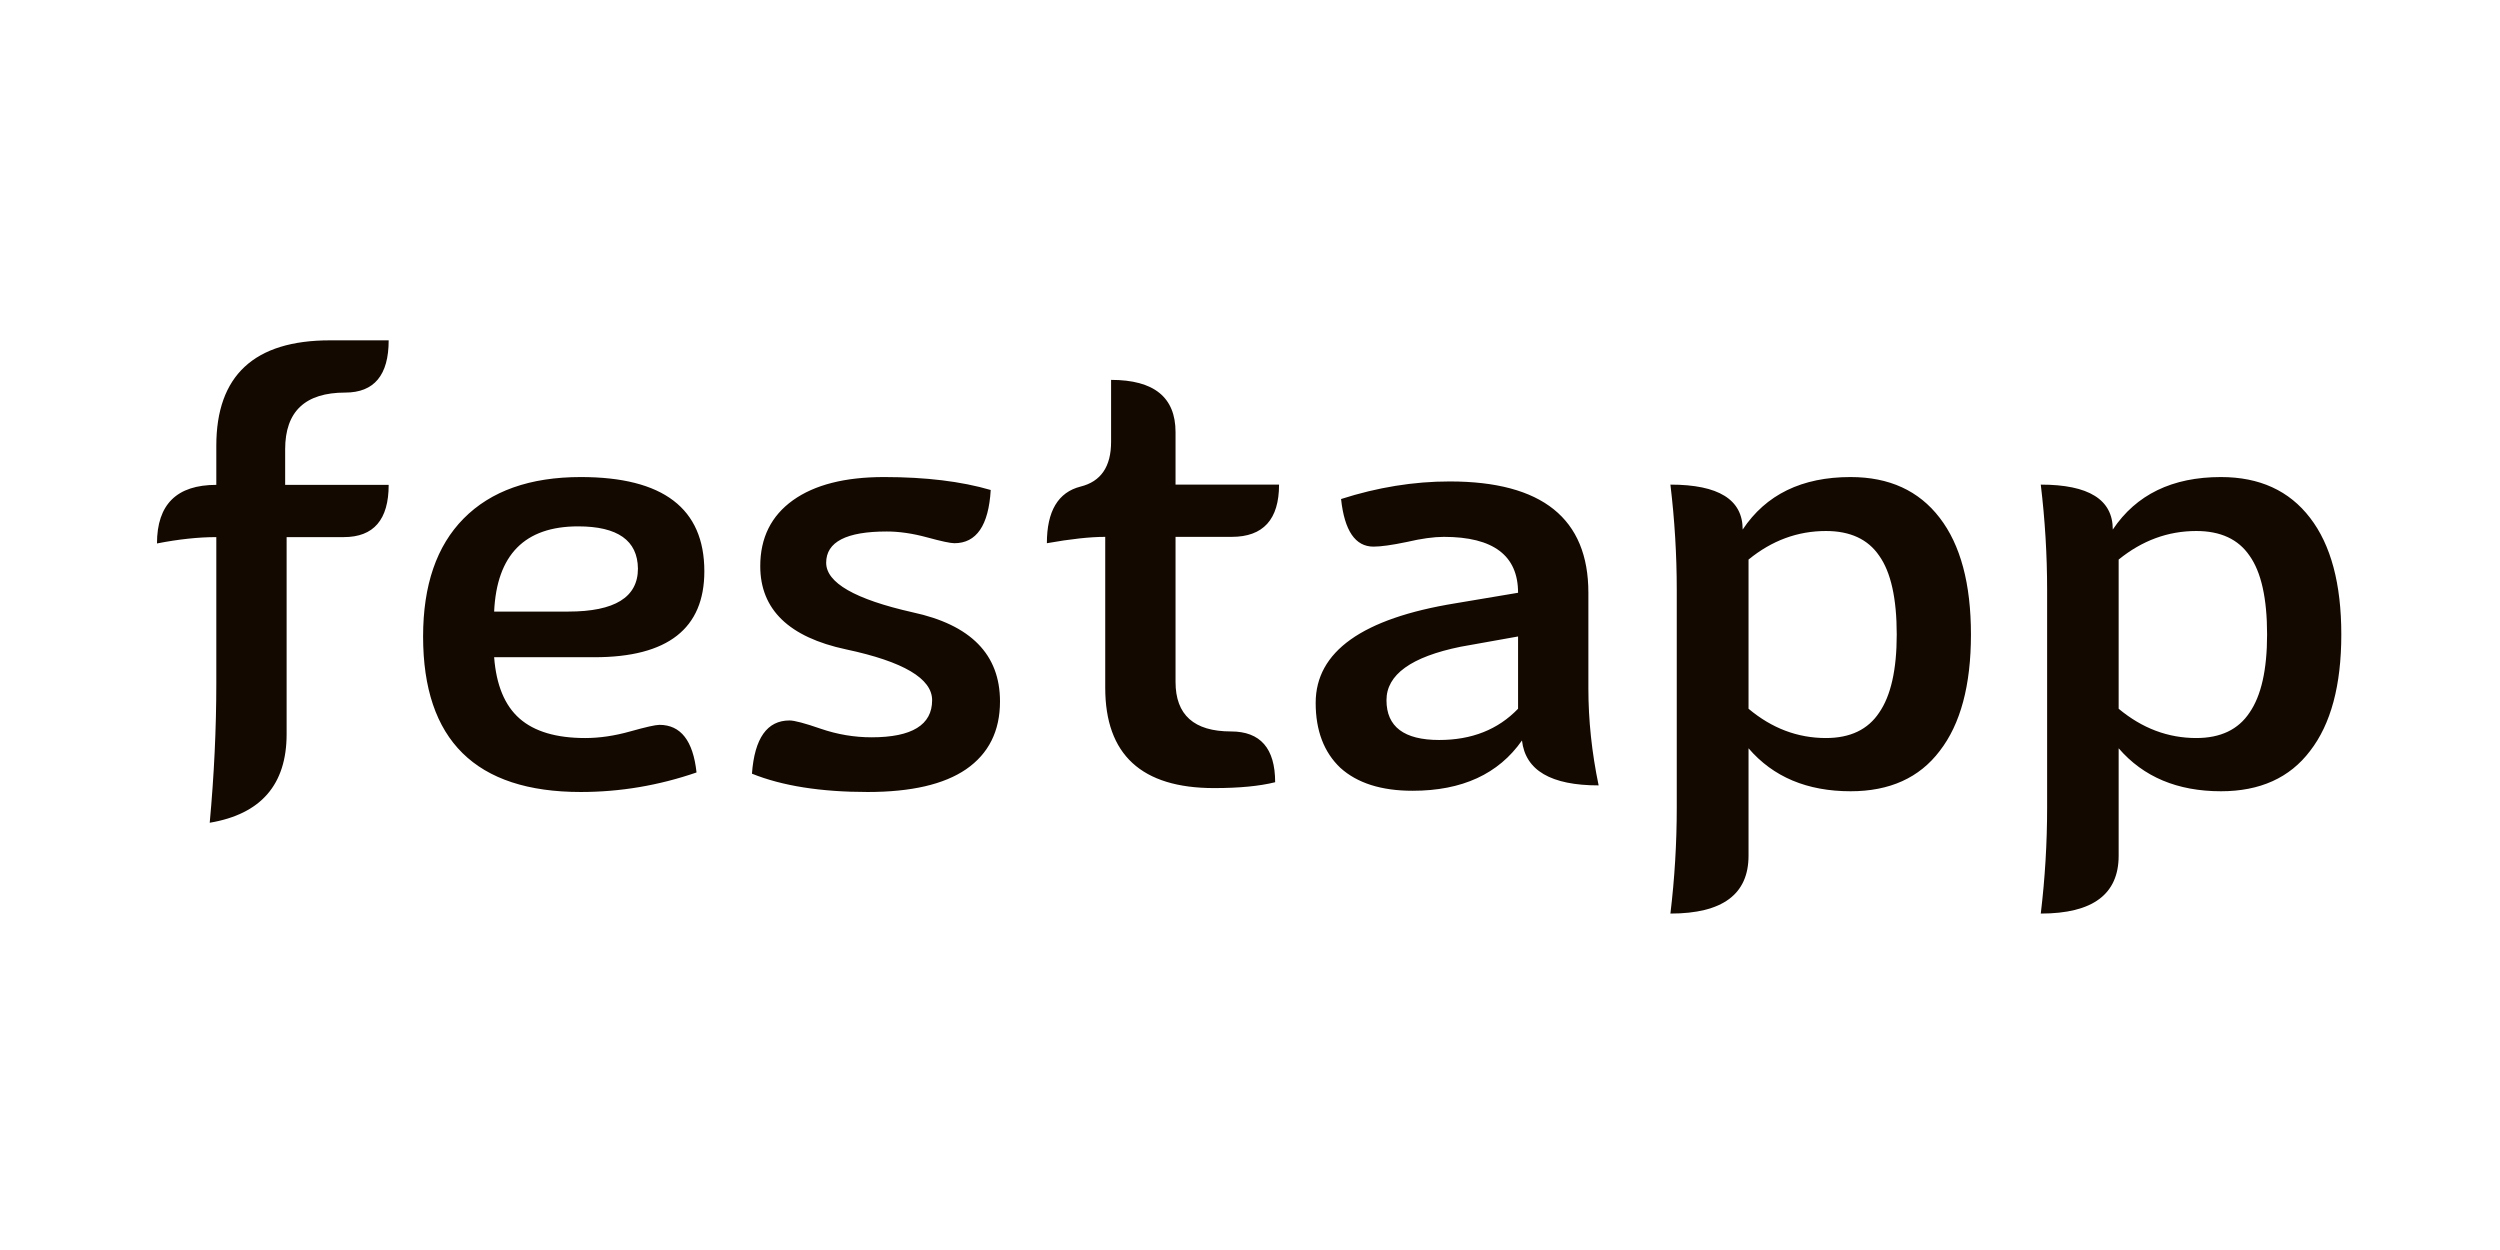
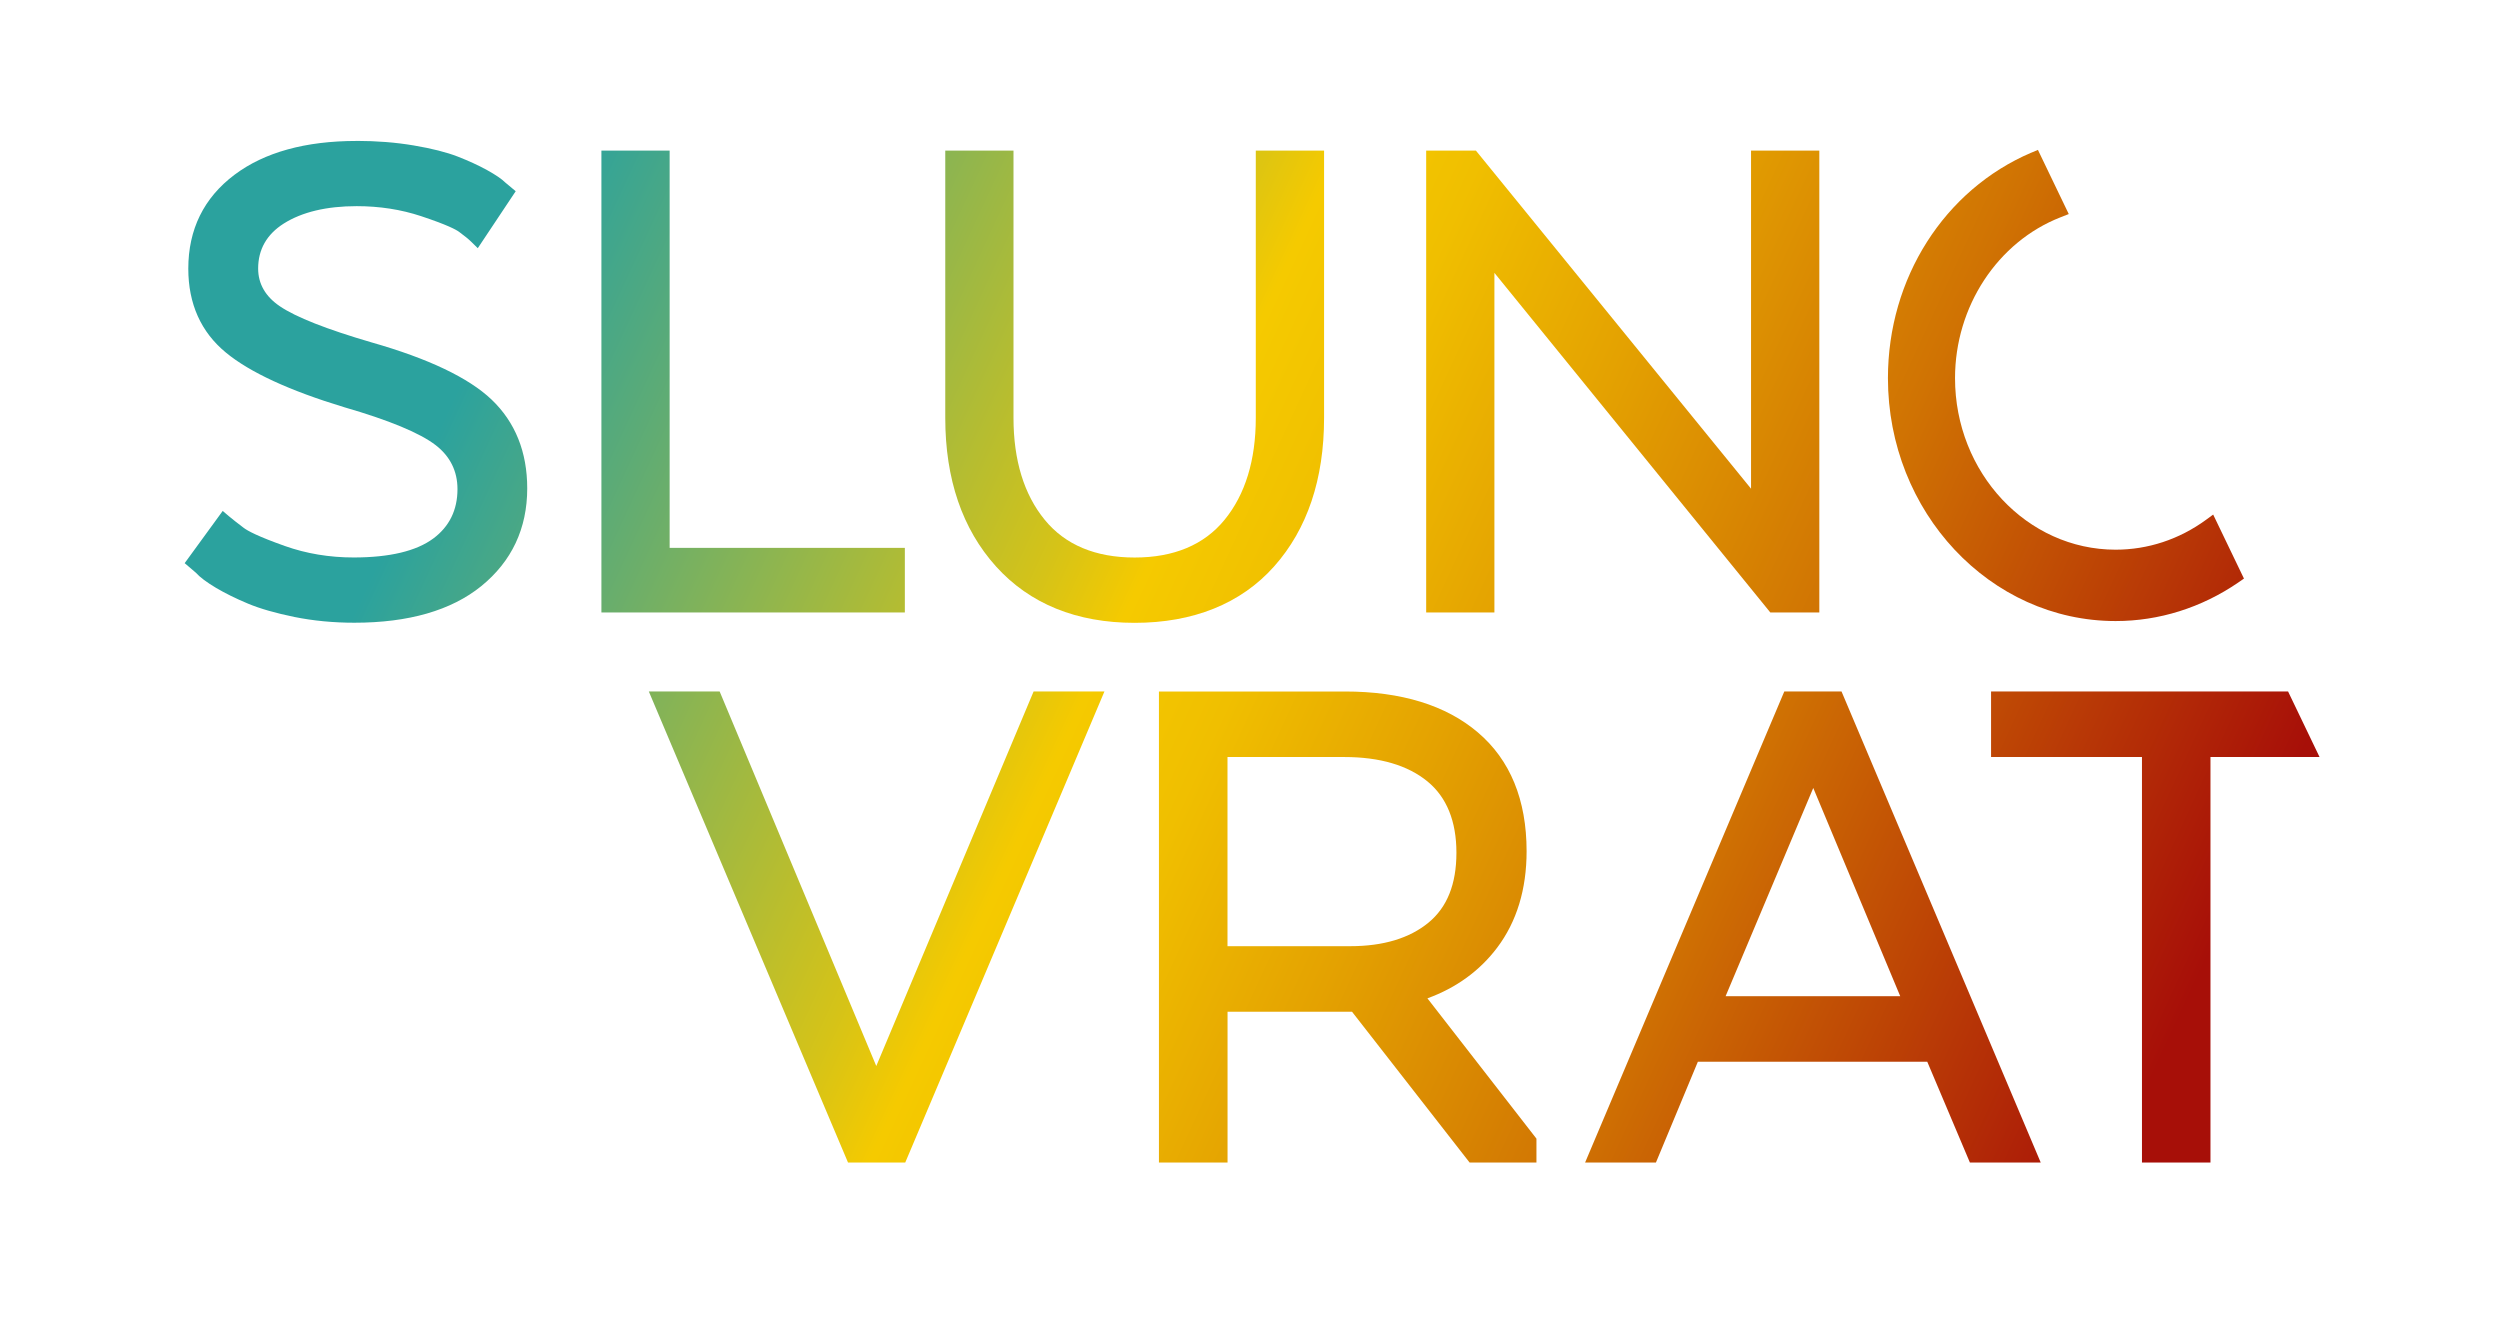
- <svg xmlns="http://www.w3.org/2000/svg" version="1.2" viewBox="0 0 1024 512" width="1024" height="512">
-   <path id="festapp" class="s0" aria-label="festapp" fill="#140900" d="m117.4 300.7q0 31-31.5 36.3 2.7-29.3 2.7-57.1v-59.9q-11 0-24.3 2.6 0-24 24.3-24v-16q0-43.2 46.6-43.2h24q0 21.4-17.8 21.4-24.6 0-24.6 23.2v14.6h42.4q0 21.4-18.4 21.4h-23.4zm120.5 23.7q-64.6 0-64.6-63.7 0-31.5 16.6-48.3 16.8-17 48-17 50.6 0 50.6 38.6 0 35.2-45 35.2h-41.1q1.3 17.1 10.4 25.1 9.1 8 26.9 8 8.8 0 18.4-2.7 9.6-2.7 12-2.7 13.1 0 15.2 19.5-23.2 8-47.4 8zm-35.5-73.9h30.4q28.5 0 28.5-17.6-0.2-17.3-24.5-17.3-32.8 0-34.4 34.9zm105.6 66.4q1.6-21.8 15.4-21.8 3 0 12.8 3.4 10.2 3.5 20.8 3.5 24.8 0 24.8-15.2 0-13.3-35.2-20.8-35.2-7.5-35.2-34.1 0-17.4 13.4-27 13.3-9.5 37.3-9.5 25.6 0 43.7 5.3-1.3 21.8-14.9 21.8-2.4 0-11.2-2.4-8.8-2.4-16.5-2.4-24.8 0-24.8 12.8 0 12.3 35.4 20.3 35.8 7.7 35.8 36.5 0 18.2-13.9 27.8-13.6 9.3-40.3 9.3-28.8 0-47.4-7.5zm189.3 5.9q-44.6 0-44.6-41.1v-61.8q-9.3 0-23.9 2.6 0-19.7 13.8-23.2 12.5-3.1 12.5-18.3v-25.4q26.4 0 26.4 21.4v21.5h42.4q0 21.4-19.4 21.4h-23v59.4q0 20.3 22.7 20.3 18.1 0 18.1 20.8-9.6 2.4-25 2.4zm81.3 1.1q-19.2 0-29.6-9.4-10.1-9.6-10.1-26.6 0-31.5 57.3-40.8l25.6-4.3q0-22.9-30.4-22.9-6.2 0-15.2 2.1-9.1 1.9-13.6 1.9-11.2 0-13.3-19.5 22.4-7.2 44.5-7.2 56.8 0 56.8 45.6v39.2q0 19.5 4.2 39.7-29.3 0-31.4-18.4-14.4 20.6-44.8 20.6zm10.9-20.8q20 0 32.3-12.8v-29.6l-23.5 4.2q-30.4 6.2-30.4 21.9 0 16.3 21.6 16.3zm94.7 71.1q2.6-21.6 2.6-43.4v-89.1q0-21.6-2.6-43.2 29.6 0 29.6 18.4 14.3-21.5 44.2-21.5 23.7 0 36.5 16.7 12.8 16.6 12.8 47.8 0 31.2-12.8 47.7-12.5 16.5-36.5 16.5-26.7 0-41.8-17.6v44q0 23.7-32 23.7zm63.7-71.9q14.9 0 21.8-10.4 7.2-10.4 7.2-32 0-22.2-7.2-32.3-6.9-10.1-21.8-10.1-17.4 0-31.7 11.7v61.1q14.3 12 31.7 12zm88 71.9q2.6-21.6 2.6-43.4v-89.1q0-21.6-2.6-43.2 29.5 0 29.5 18.4 14.4-21.5 44.3-21.5 23.7 0 36.5 16.7 12.8 16.6 12.8 47.8 0 31.2-12.8 47.7-12.5 16.5-36.5 16.5-26.7 0-41.9-17.6v44q0 23.7-31.9 23.7zm63.7-71.9q14.9 0 21.8-10.4 7.2-10.4 7.2-32 0-22.2-7.2-32.3-6.9-10.1-21.8-10.1-17.4 0-31.8 11.7v61.1q14.4 12 31.8 12z" />
+ <svg xmlns="http://www.w3.org/2000/svg" xmlns:xlink="http://www.w3.org/1999/xlink" id="Vrstva_1" data-name="Vrstva 1" viewBox="0 0 462.04 247.12">
+   <defs>
+     <linearGradient id="Nepojmenovaný_přechod_9" data-name="Nepojmenovaný přechod 9" x1="-65.61" y1="799.57" x2="-64.61" y2="799.57" gradientTransform="matrix(0 416.96 416.96 0 -333142.5 27258.71)" gradientUnits="userSpaceOnUse">
+       <stop offset="0" stop-color="#2ba29e" />
+       <stop offset=".19" stop-color="#2ba29e" />
+       <stop offset=".27" stop-color="#5bab77" />
+       <stop offset=".46" stop-color="#d5c318" />
+       <stop offset=".5" stop-color="#f5ca00" />
+       <stop offset=".56" stop-color="#f0bf00" />
+       <stop offset=".65" stop-color="#e4a201" />
+       <stop offset=".78" stop-color="#d07303" />
+       <stop offset=".92" stop-color="#b63306" />
+       <stop offset="1" stop-color="#a70f08" />
+       <stop offset="1" stop-color="#a70f08" />
+     </linearGradient>
+     <linearGradient id="Nepojmenovaný_přechod_9-2" data-name="Nepojmenovaný přechod 9" x1="-65.61" y1="799.66" x2="-64.61" y2="799.66" gradientTransform="matrix(0 416.96 416.96 0 -333092.86 27180.77)" xlink:href="#Nepojmenovaný_přechod_9" />
+     <linearGradient id="Nepojmenovaný_přechod_9-3" data-name="Nepojmenovaný přechod 9" x1="-65.61" y1="799.48" x2="-64.61" y2="799.48" gradientTransform="matrix(0 416.96 416.96 0 -333192.77 27337.61)" xlink:href="#Nepojmenovaný_přechod_9" />
+     <linearGradient id="Nepojmenovaný_přechod_9-4" data-name="Nepojmenovaný přechod 9" x1="-65.61" y1="799.72" x2="-64.61" y2="799.72" gradientTransform="matrix(0 416.96 416.96 0 -333056.32 27123.43)" xlink:href="#Nepojmenovaný_přechod_9" />
+     <linearGradient id="Nepojmenovaný_přechod_9-5" data-name="Nepojmenovaný přechod 9" x1="-65.61" y1="799.6" x2="-64.61" y2="799.6" gradientTransform="matrix(0 416.96 416.96 0 -333339.65 27366.66)" xlink:href="#Nepojmenovaný_přechod_9" />
+     <linearGradient id="Nepojmenovaný_přechod_9-6" data-name="Nepojmenovaný přechod 9" x1="-65.61" y1="799.68" x2="-64.61" y2="799.68" gradientTransform="matrix(0 416.96 416.96 0 -333297.32 27300.12)" xlink:href="#Nepojmenovaný_přechod_9" />
+     <linearGradient id="Nepojmenovaný_přechod_9-7" data-name="Nepojmenovaný přechod 9" x1="-65.61" y1="799.75" x2="-64.61" y2="799.75" gradientTransform="matrix(0 416.96 416.96 0 -333255.74 27236.78)" xlink:href="#Nepojmenovaný_přechod_9" />
+     <linearGradient id="Nepojmenovaný_přechod_9-8" data-name="Nepojmenovaný přechod 9" x1="-65.61" y1="799.84" x2="-64.61" y2="799.84" gradientTransform="matrix(0 416.96 416.96 0 -333204.52 27154.45)" xlink:href="#Nepojmenovaný_přechod_9" />
+     <linearGradient id="Nepojmenovaný_přechod_9-9" data-name="Nepojmenovaný přechod 9" x1="-65.61" y1="799.92" x2="-64.61" y2="799.92" gradientTransform="matrix(0 416.96 416.96 0 -333156.57 27080.65)" xlink:href="#Nepojmenovaný_přechod_9" />
+     <clipPath id="clippath">
+       <path class="cls-2" d="M226.87 139.91h21.57c6.56 0 11.74 1.52 15.39 4.52 3.54 2.91 5.34 7.34 5.34 13.17s-1.73 10.08-5.14 12.9c-3.51 2.9-8.38 4.37-14.47 4.37h-22.7v-34.96Zm-12.68-12.12v87.07h12.68v-27.88h23l21.74 27.88h12.35v-4.42l-20.15-25.93c5.33-1.94 9.67-5.09 12.9-9.38 3.6-4.78 5.43-10.77 5.43-17.81 0-9.5-3.03-16.89-9.02-21.97-5.89-5.01-14.15-7.55-24.54-7.55h-34.39Z" />
+     </clipPath>
+     <clipPath id="clippath-1">
+       <path class="cls-2" d="m335.12 145.63 16.07 38.48h-32.27l16.2-38.48Zm-5.35-17.84-36.82 87.07h13.09l7.75-18.63h42.4l7.88 18.63h13.09l-36.82-87.07h-10.58Z" />
+     </clipPath>
+     <clipPath id="clippath-2">
+       <path class="cls-2" d="m191.03 127.79-29.08 69.23L133 127.79h-13.09l36.82 87.07h10.57l36.82-87.07h-13.09z" />
+     </clipPath>
+     <clipPath id="clippath-3">
+       <path class="cls-2" d="M367.98 127.79v12.12h27.89v74.95h12.66v-74.95h20.16l-5.82-12.12h-54.89z" />
+     </clipPath>
+     <clipPath id="clippath-4">
+       <path class="cls-2" d="M65.91 26.05c-9.46 0-17.05 2.1-22.57 6.25-5.67 4.26-8.54 10.1-8.54 17.35 0 6.5 2.34 11.72 6.96 15.52 4.4 3.63 11.74 7.02 21.82 10.08 8.33 2.41 14.04 4.78 16.95 7.03 2.67 2.07 4.02 4.8 4.02 8.12 0 3.86-1.51 6.93-4.48 9.13-3.13 2.32-8.08 3.5-14.71 3.5-4.47 0-8.74-.71-12.71-2.12-4.96-1.76-6.89-2.8-7.63-3.37-1.2-.91-2.09-1.61-2.72-2.14l-1.14-.97-7.03 9.65 2.05 1.75c.75.84 2.02 1.79 3.75 2.82 1.66.98 3.63 1.96 5.88 2.9 2.24.94 5.14 1.77 8.62 2.48 3.47.7 7.19 1.06 11.07 1.06 10.03 0 17.91-2.28 23.44-6.76 5.64-4.58 8.5-10.66 8.5-18.07 0-6.73-2.22-12.25-6.6-16.42-4.24-4.03-11.7-7.58-22.17-10.56-8.28-2.42-13.98-4.66-16.95-6.68-2.66-1.8-4.01-4.14-4.01-6.97 0-3.53 1.6-6.33 4.74-8.32 3.38-2.13 7.91-3.21 13.48-3.21 4.2 0 8.2.62 11.9 1.85 4.85 1.61 6.47 2.5 7 2.89 1 .73 1.76 1.35 2.27 1.85l1.2 1.18 7.01-10.53-1.94-1.62c-.65-.65-1.79-1.42-3.38-2.3-1.56-.86-3.37-1.69-5.39-2.48-2.08-.81-4.82-1.5-8.14-2.06-3.31-.56-6.86-.84-10.54-.84Z" />
+     </clipPath>
+     <clipPath id="clippath-5">
+       <path class="cls-2" d="M167.23 101.26h-43.47V27.83h-12.61v85.36h56.08v-11.93z" />
+     </clipPath>
+     <clipPath id="clippath-6">
+       <path class="cls-2" d="M232.09 27.83v49.4c0 7.83-1.95 14.17-5.78 18.85-3.78 4.62-9.37 6.96-16.61 6.96s-12.83-2.34-16.61-6.96c-3.84-4.68-5.78-11.03-5.78-18.85v-49.4H174.7v49.4c0 11.33 3.16 20.56 9.38 27.46 6.24 6.91 14.87 10.42 25.63 10.42s19.62-3.51 25.77-10.43c6.13-6.89 9.23-16.12 9.23-27.45v-49.4H232.1Z" />
+     </clipPath>
+     <clipPath id="clippath-7">
+       <path class="cls-2" d="m276.19 50.43 50.99 62.76h9.06V27.83h-12.62v62.49l-50.85-62.49h-9.19v85.36h12.61V50.43z" />
+     </clipPath>
+     <clipPath id="clippath-8">
+       <path class="cls-2" d="M375.42 28.21c-16.1 6.88-26.5 23.23-26.5 41.67 0 24.76 18.88 44.9 42.09 44.9 8.01 0 15.85-2.46 22.64-7.11l1.07-.74-5.69-11.83-1.35.99c-4.94 3.6-10.71 5.5-16.68 5.5-16.37 0-29.68-14.22-29.68-31.7 0-13.22 7.84-25.18 19.52-29.74l1.5-.59-5.7-11.86-1.22.52Z" />
+     </clipPath>
+     <style>
+       .cls-2{stroke-width:0;fill:none}
+     </style>
+   </defs>
+   <g clip-path="url(#clippath)">
+     <path transform="rotate(-65 249.0771 171.3243)" stroke-width="0" fill="url(#Nepojmenovaný_přechod_9)" d="M194.88 121.31h108.4v100.03h-108.4z" />
+   </g>
+   <g clip-path="url(#clippath-1)">
+     <path transform="rotate(-65 335.052 171.3247)" fill="url(#Nepojmenovaný_přechod_9-2)" stroke-width="0" d="M277.8 114.77h114.5v113.12H277.8z" />
+   </g>
+   <g clip-path="url(#clippath-2)">
+     <path transform="rotate(-65 162.018 171.3283)" fill="url(#Nepojmenovaný_přechod_9-3)" stroke-width="0" d="M104.76 114.77h114.5v113.12h-114.5z" />
+   </g>
+   <g clip-path="url(#clippath-3)">
+     <path transform="rotate(-65 398.3406 171.3265)" fill="url(#Nepojmenovaný_přechod_9-4)" stroke-width="0" d="M346.05 125.42h104.57v91.82H346.05z" />
+   </g>
+   <g clip-path="url(#clippath-4)">
+     <path transform="rotate(-65 65.77182 70.57806)" fill="url(#Nepojmenovaný_přechod_9-5)" stroke-width="0" d="M12.03 23.07h107.48v95.02H12.03z" />
+   </g>
+   <g clip-path="url(#clippath-5)">
+     <path transform="rotate(-65 139.1889 70.51149)" fill="url(#Nepojmenovaný_přechod_9-6)" stroke-width="0" d="M88.66 27.06h101.06v86.9H88.66z" />
+   </g>
+   <g clip-path="url(#clippath-6)">
+     <path transform="rotate(-65 209.692 71.46835)" fill="url(#Nepojmenovaný_přechod_9-7)" stroke-width="0" d="M155.35 21.3h108.69v100.34H155.35z" />
+   </g>
+   <g clip-path="url(#clippath-7)">
+     <path transform="rotate(-65 299.9091 70.50808)" fill="url(#Nepojmenovaný_přechod_9-8)" stroke-width="0" d="M245.87 19.55h108.07v101.93H245.87z" />
+   </g>
+   <g clip-path="url(#clippath-8)">
+     <path transform="rotate(-65 381.8254 71.23301)" fill="url(#Nepojmenovaný_přechod_9-9)" stroke-width="0" d="M328.45 23.01h106.74v96.44H328.45z" />
+   </g>
</svg>
